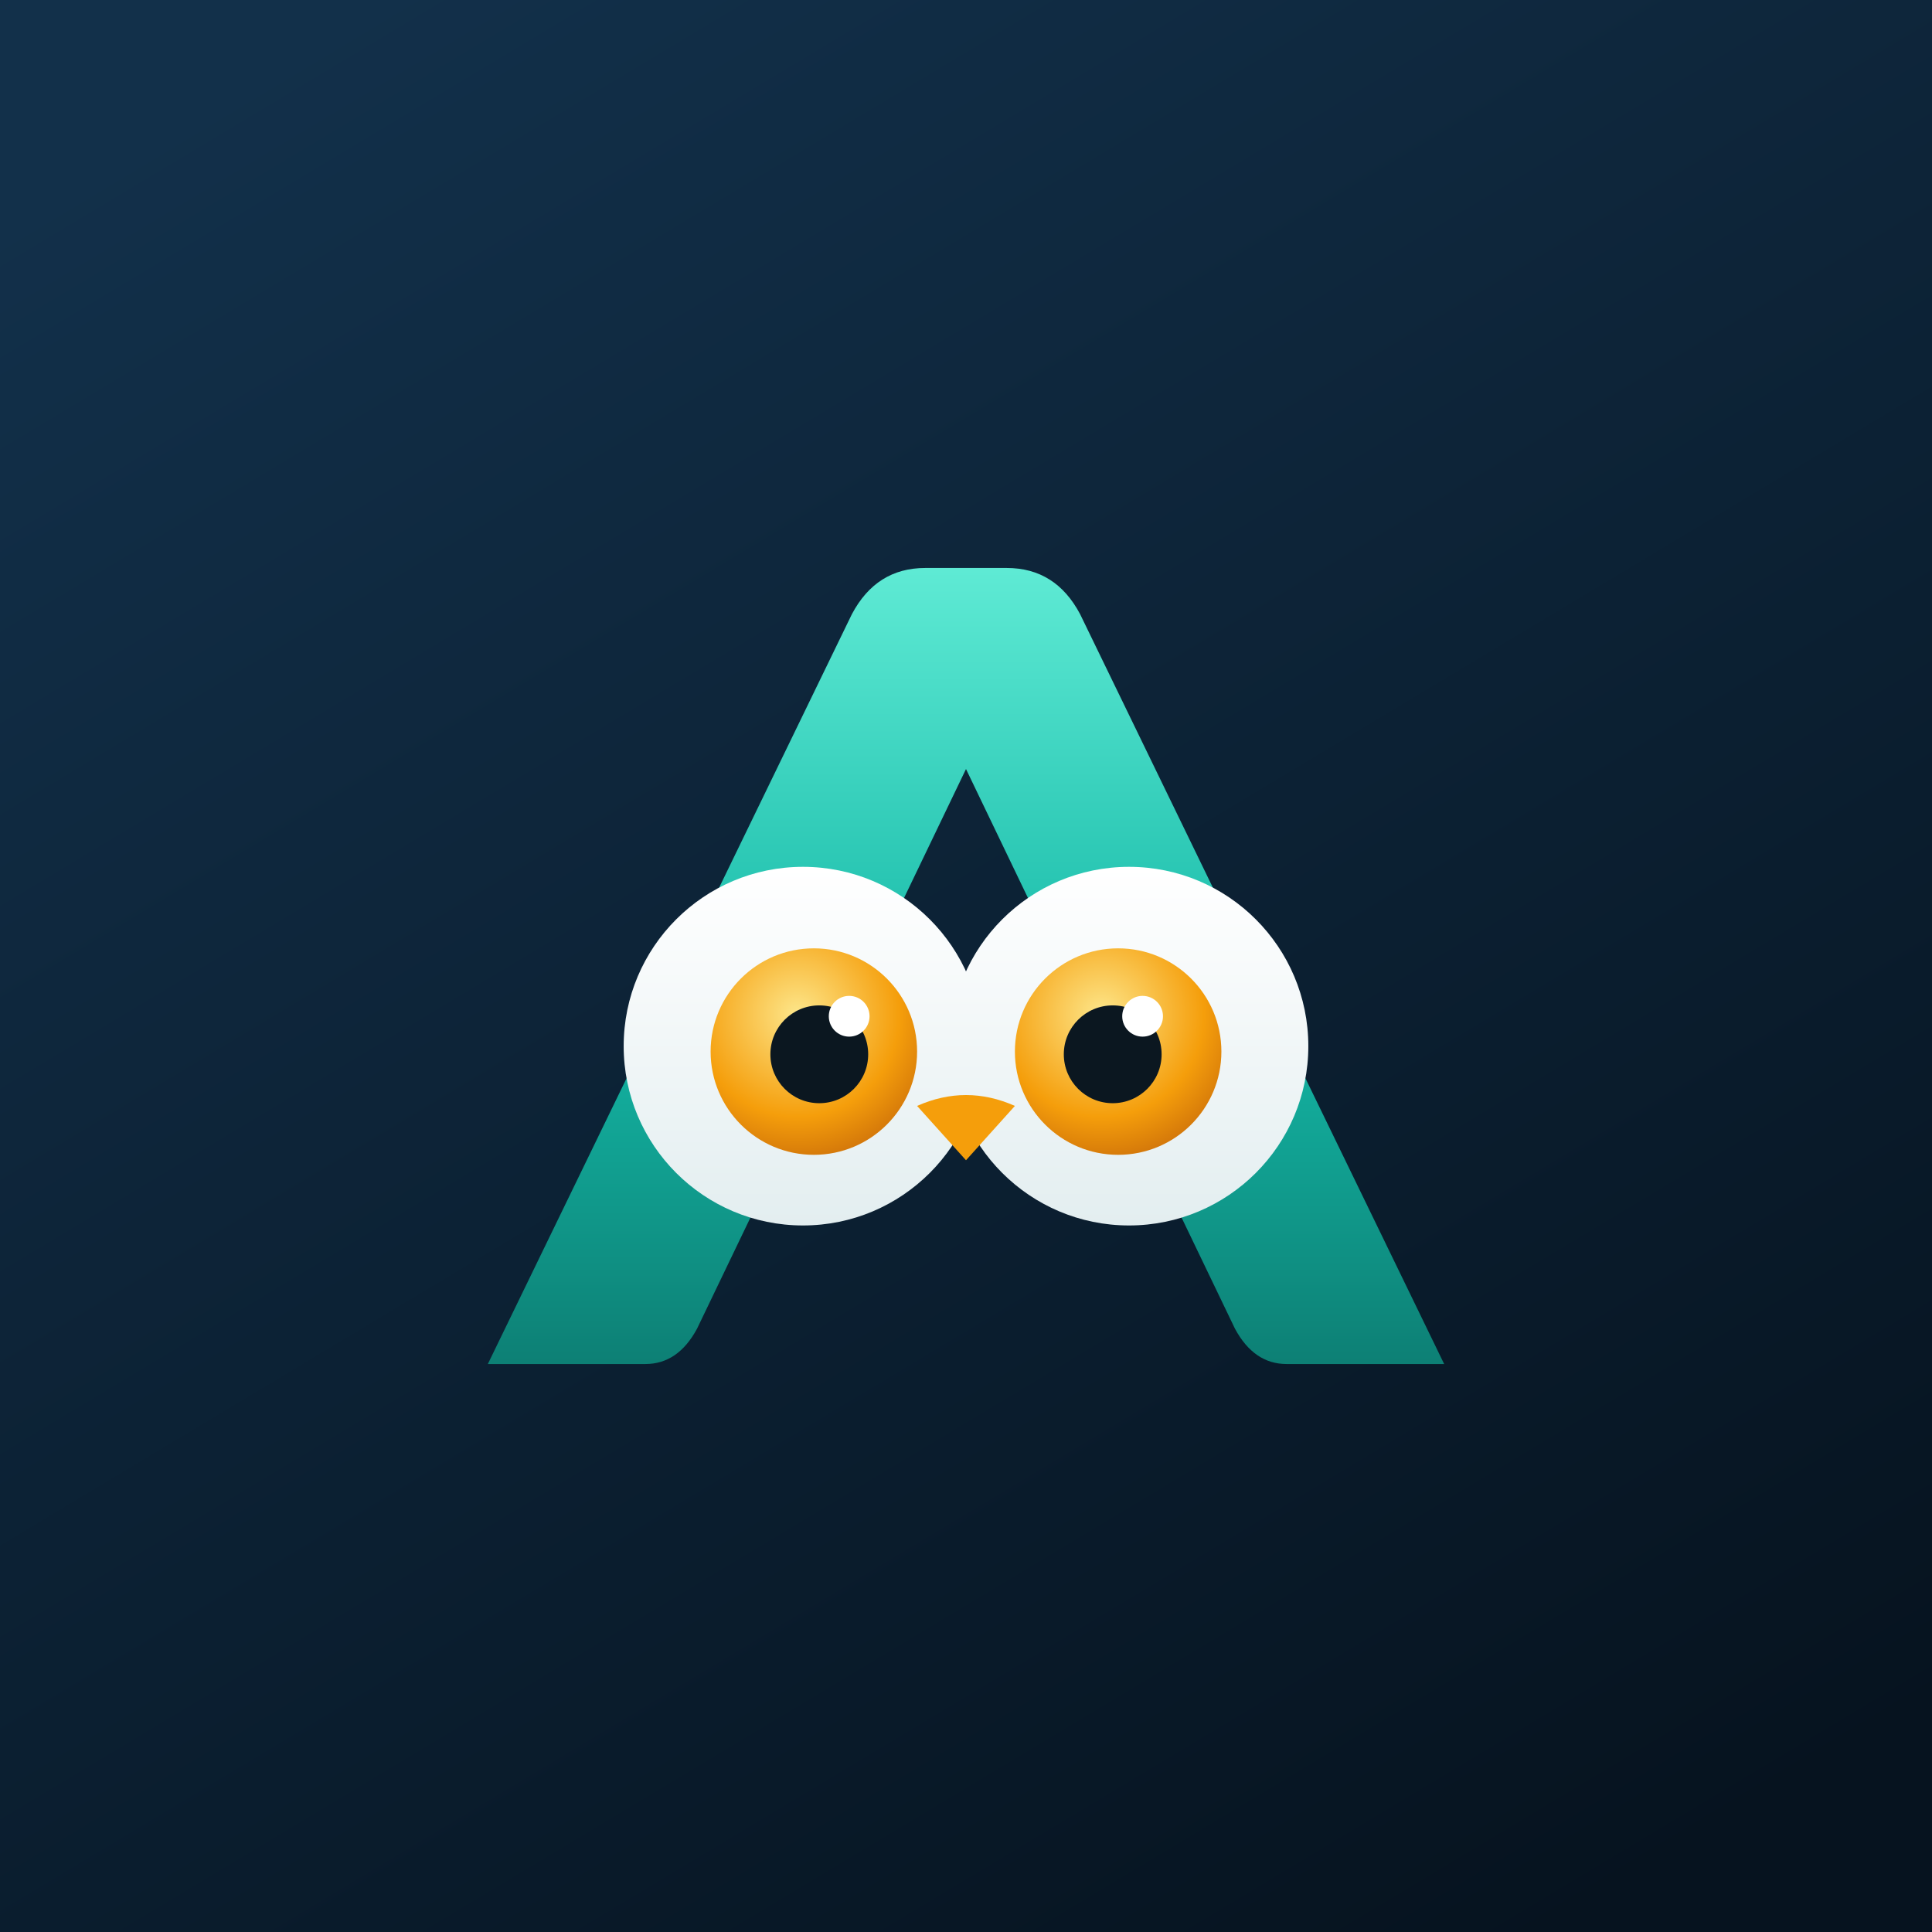
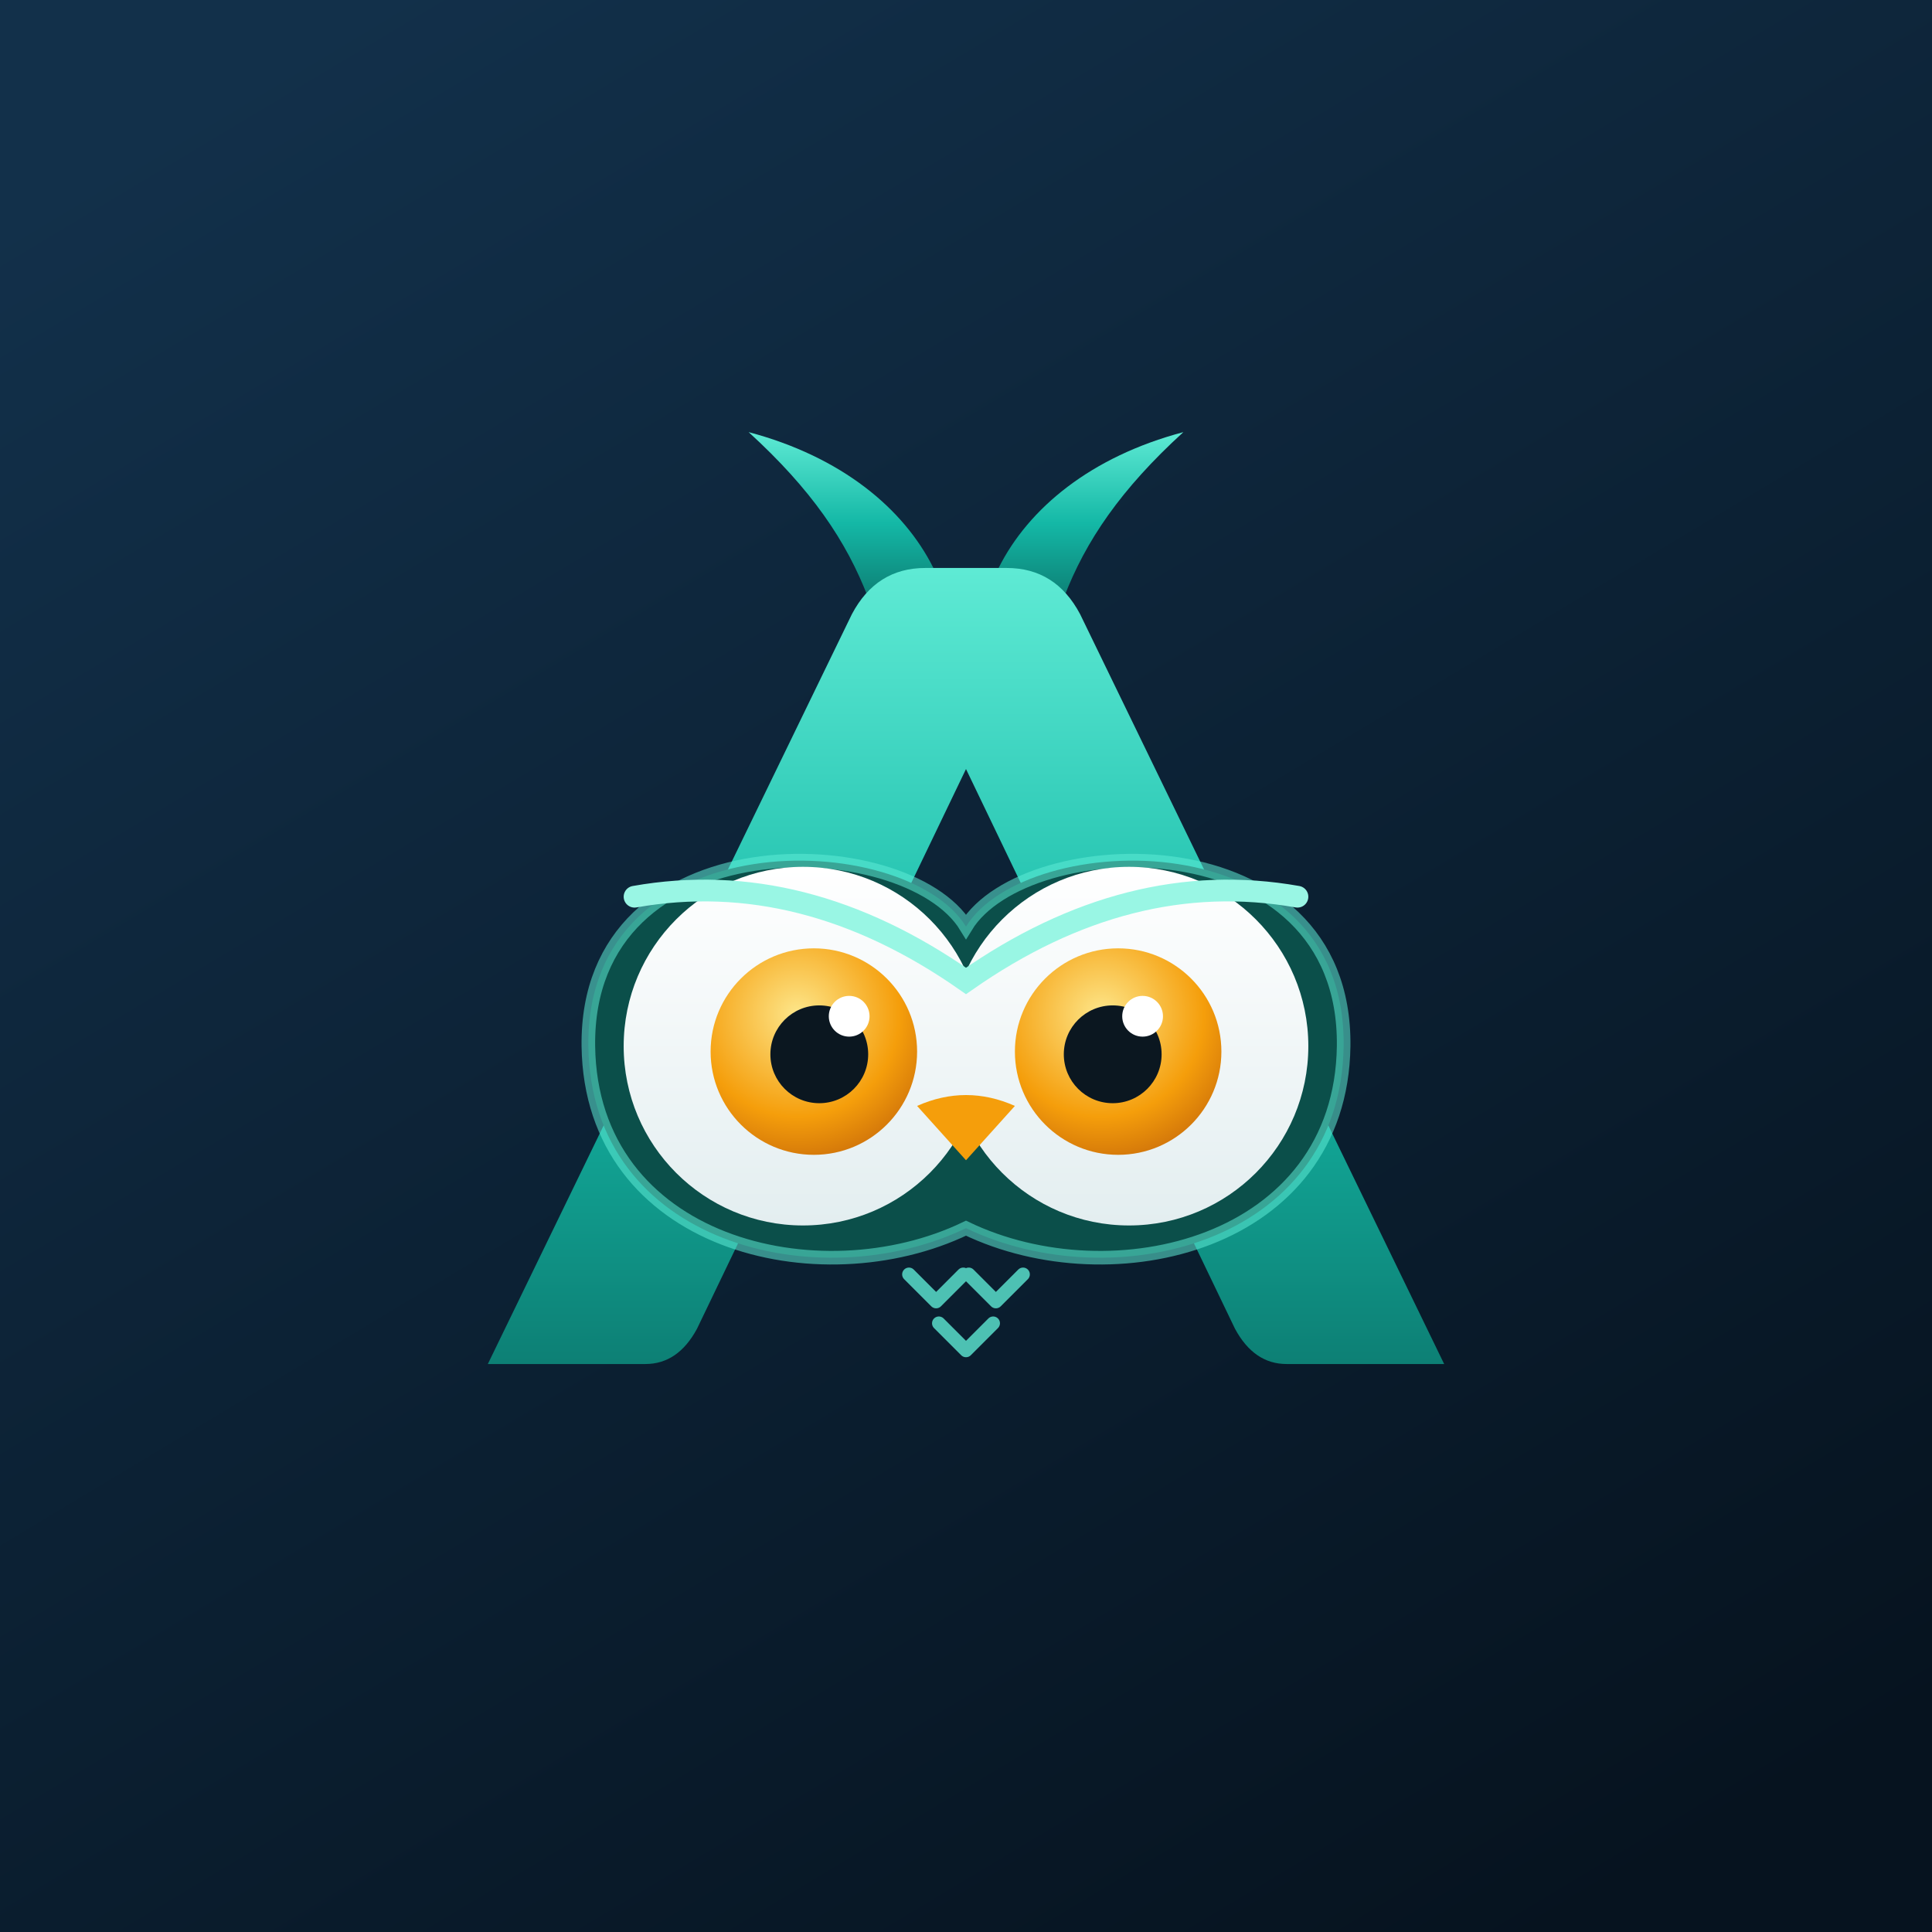
<svg xmlns="http://www.w3.org/2000/svg" viewBox="0 0 1024 1024">
  <defs>
    <linearGradient id="bg" x1="0.2" y1="0" x2="0.8" y2="1">
      <stop offset="0" stop-color="#12304a" />
      <stop offset="1" stop-color="#06131f" />
    </linearGradient>
    <linearGradient id="a" x1="0" y1="0" x2="0" y2="1">
      <stop offset="0" stop-color="#5eead4" />
      <stop offset="0.55" stop-color="#14b8a6" />
      <stop offset="1" stop-color="#0d8075" />
    </linearGradient>
    <linearGradient id="white" x1="0" y1="0" x2="0" y2="1">
      <stop offset="0" stop-color="#ffffff" />
      <stop offset="1" stop-color="#e3eef0" />
    </linearGradient>
    <radialGradient id="iris" cx="0.42" cy="0.32" r="0.9">
      <stop offset="0" stop-color="#fde68a" />
      <stop offset="0.55" stop-color="#f59e0b" />
      <stop offset="1" stop-color="#b45309" />
    </radialGradient>
  </defs>
  <rect width="1024" height="1024" fill="url(#bg)" />
  <g transform="translate(512 512) scale(0.72) translate(-512 -497)">
+     <path d="M440 226 C424 184 398 146 352 104 C420 122 466 160 488 204 Z" fill="url(#a)" />
+     <path d="M584 226 C600 184 626 146 672 104 C604 122 558 160 536 204 Z" fill="url(#a)" />
    <path d="M160 790 L428 238 Q446 204 482 204 L542 204 Q578 204 596 238 L864 790 L748 790 Q724 790 710 764 L512 352 L314 764 Q300 790 276 790 Z" fill="url(#a)" />
+     <path d="M512 468 C468 396 232 388 234 556 C236 702 404 742 512 690 C620 742 788 702 790 556 C792 388 556 396 512 468 Z" fill="#0b4f4a" stroke="#5eead4" stroke-opacity="0.55" stroke-width="10" />
    <circle cx="392" cy="556" r="132" fill="url(#white)" />
    <circle cx="632" cy="556" r="132" fill="url(#white)" />
    <circle cx="400" cy="560" r="76" fill="url(#iris)" />
    <circle cx="624" cy="560" r="76" fill="url(#iris)" />
    <circle cx="404" cy="562" r="36" fill="#0b1720" />
    <circle cx="620" cy="562" r="36" fill="#0b1720" />
    <circle cx="426" cy="534" r="15" fill="#ffffff" />
    <circle cx="642" cy="534" r="15" fill="#ffffff" />
    <path d="M512 640 L476 600 Q512 584 548 600 Z" fill="#f59e0b" />
+     <path d="M268 446 Q392 424 512 508 Q632 424 756 446" fill="none" stroke="#99f6e4" stroke-width="16" stroke-linecap="round" />
+     <path d="M470 724 l20 20 l20 -20 M514 724 l20 20 l20 -20 M492 760 l20 20 l20 -20" fill="none" stroke="#5eead4" stroke-opacity="0.8" stroke-width="10" stroke-linecap="round" stroke-linejoin="round" />
  </g>
</svg>
